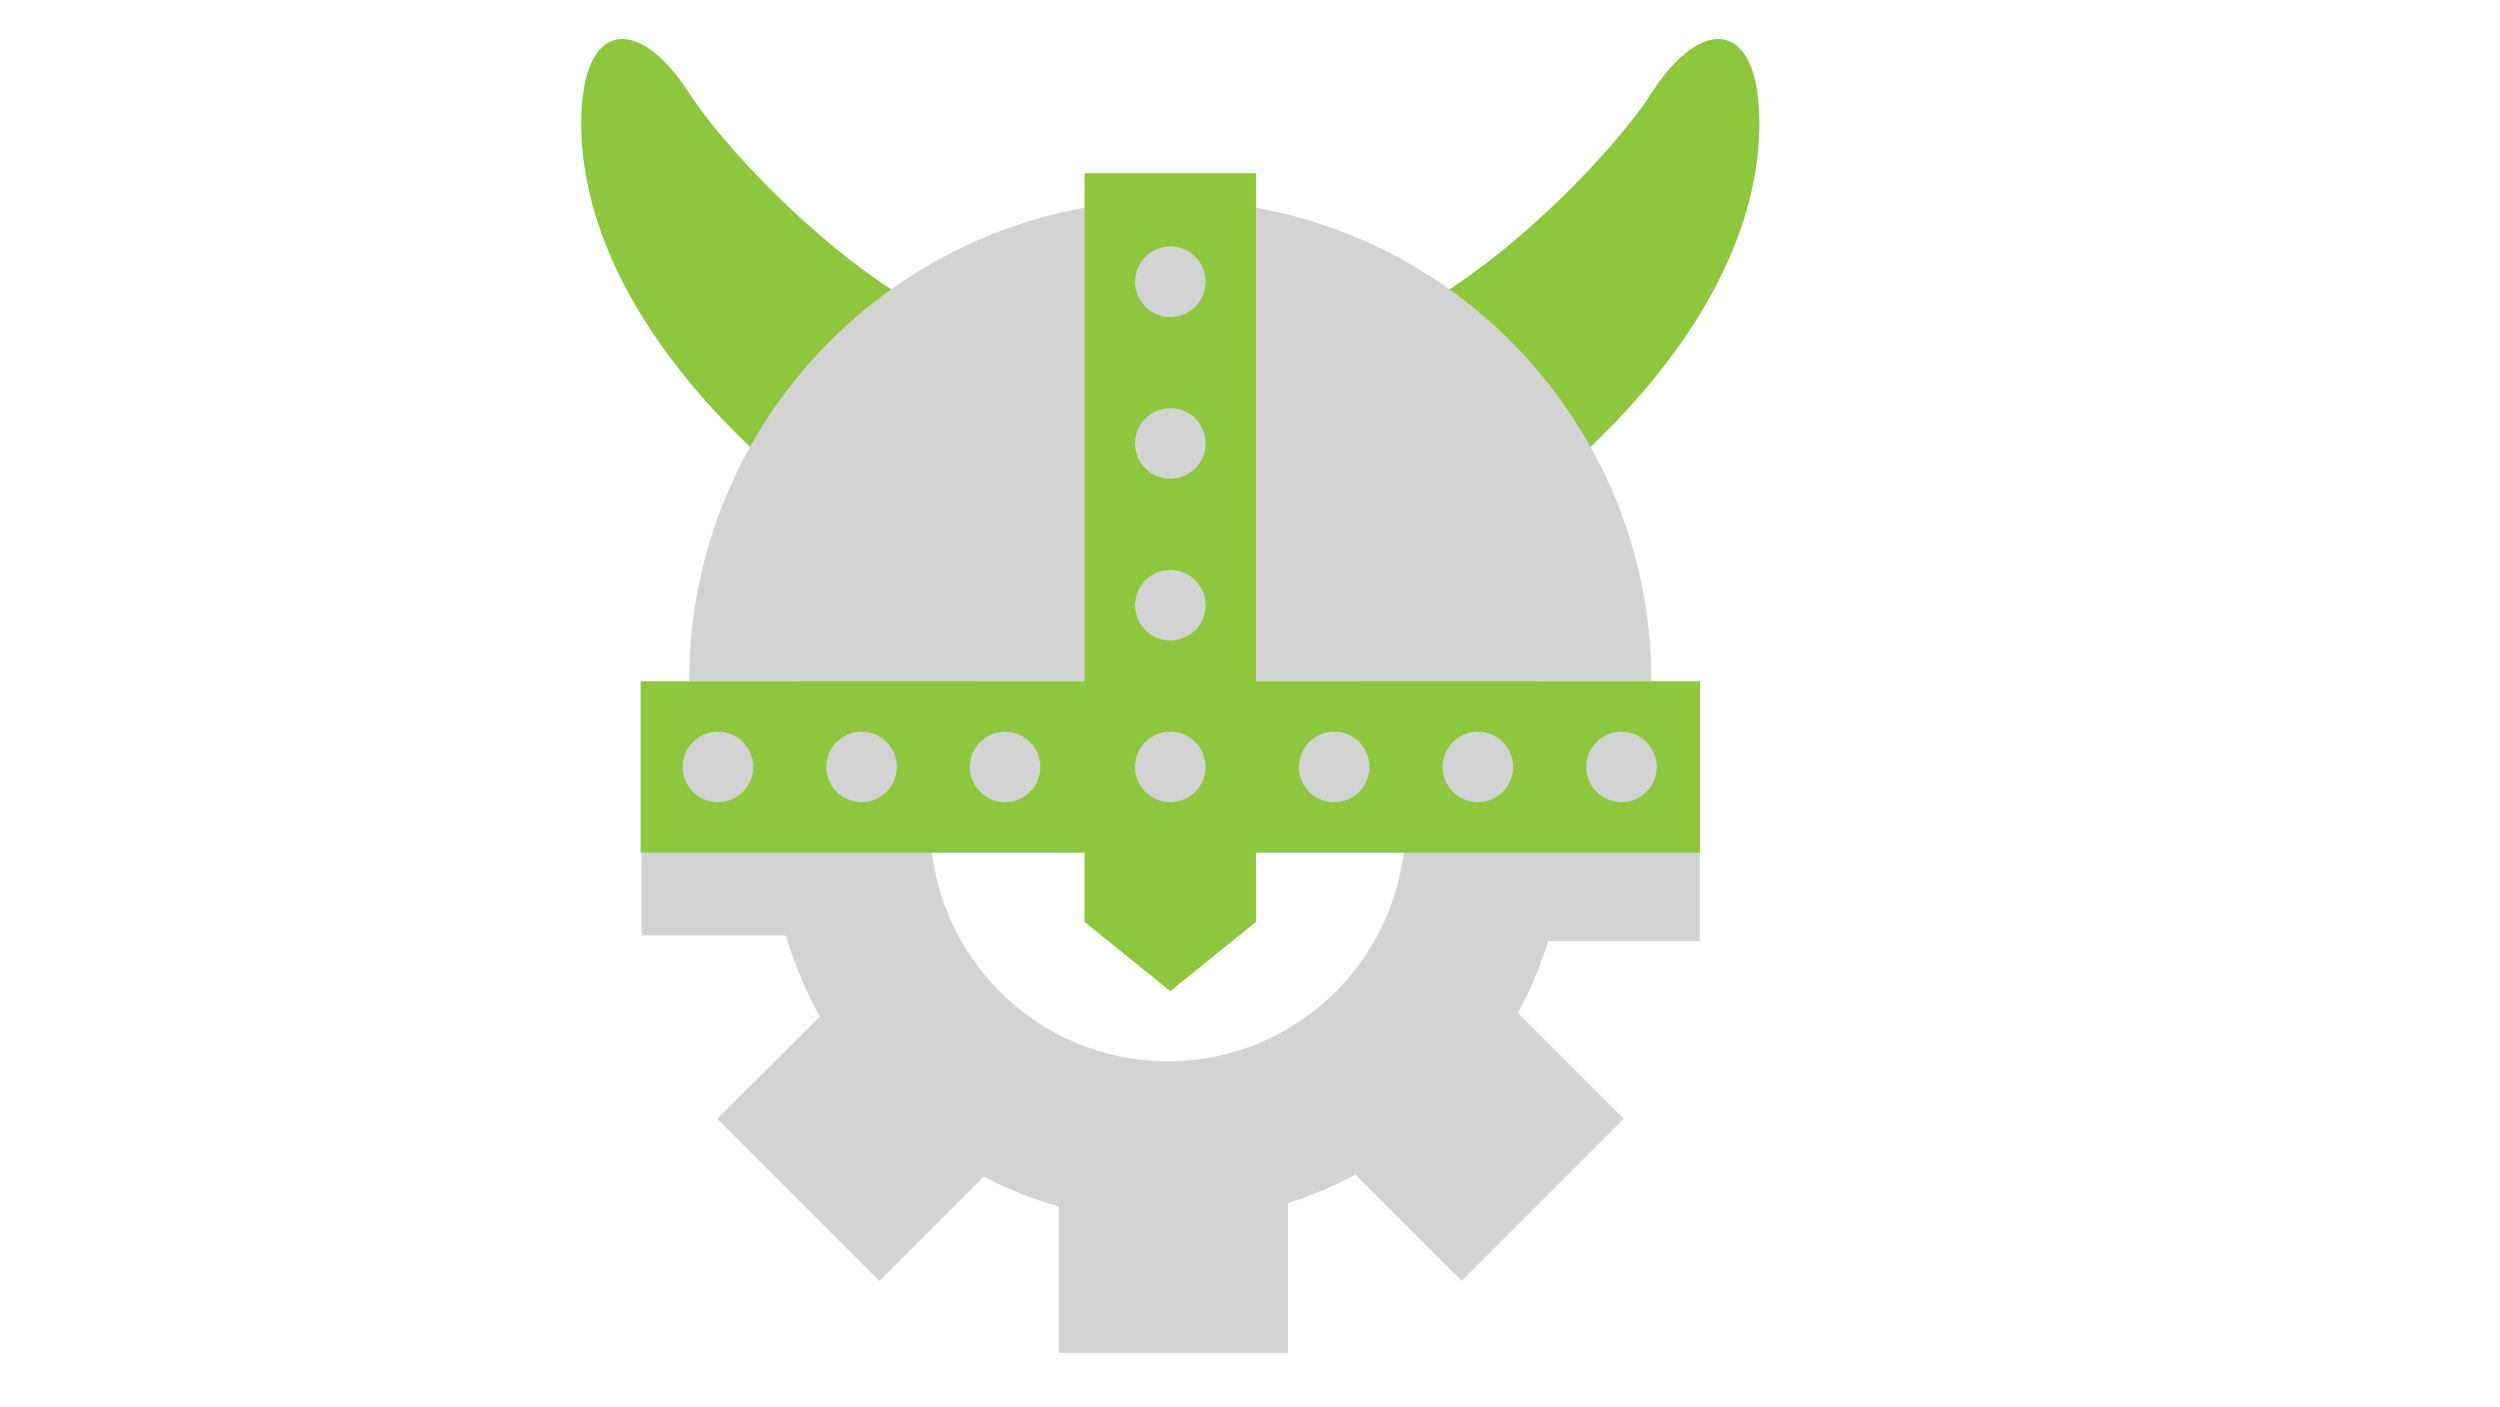
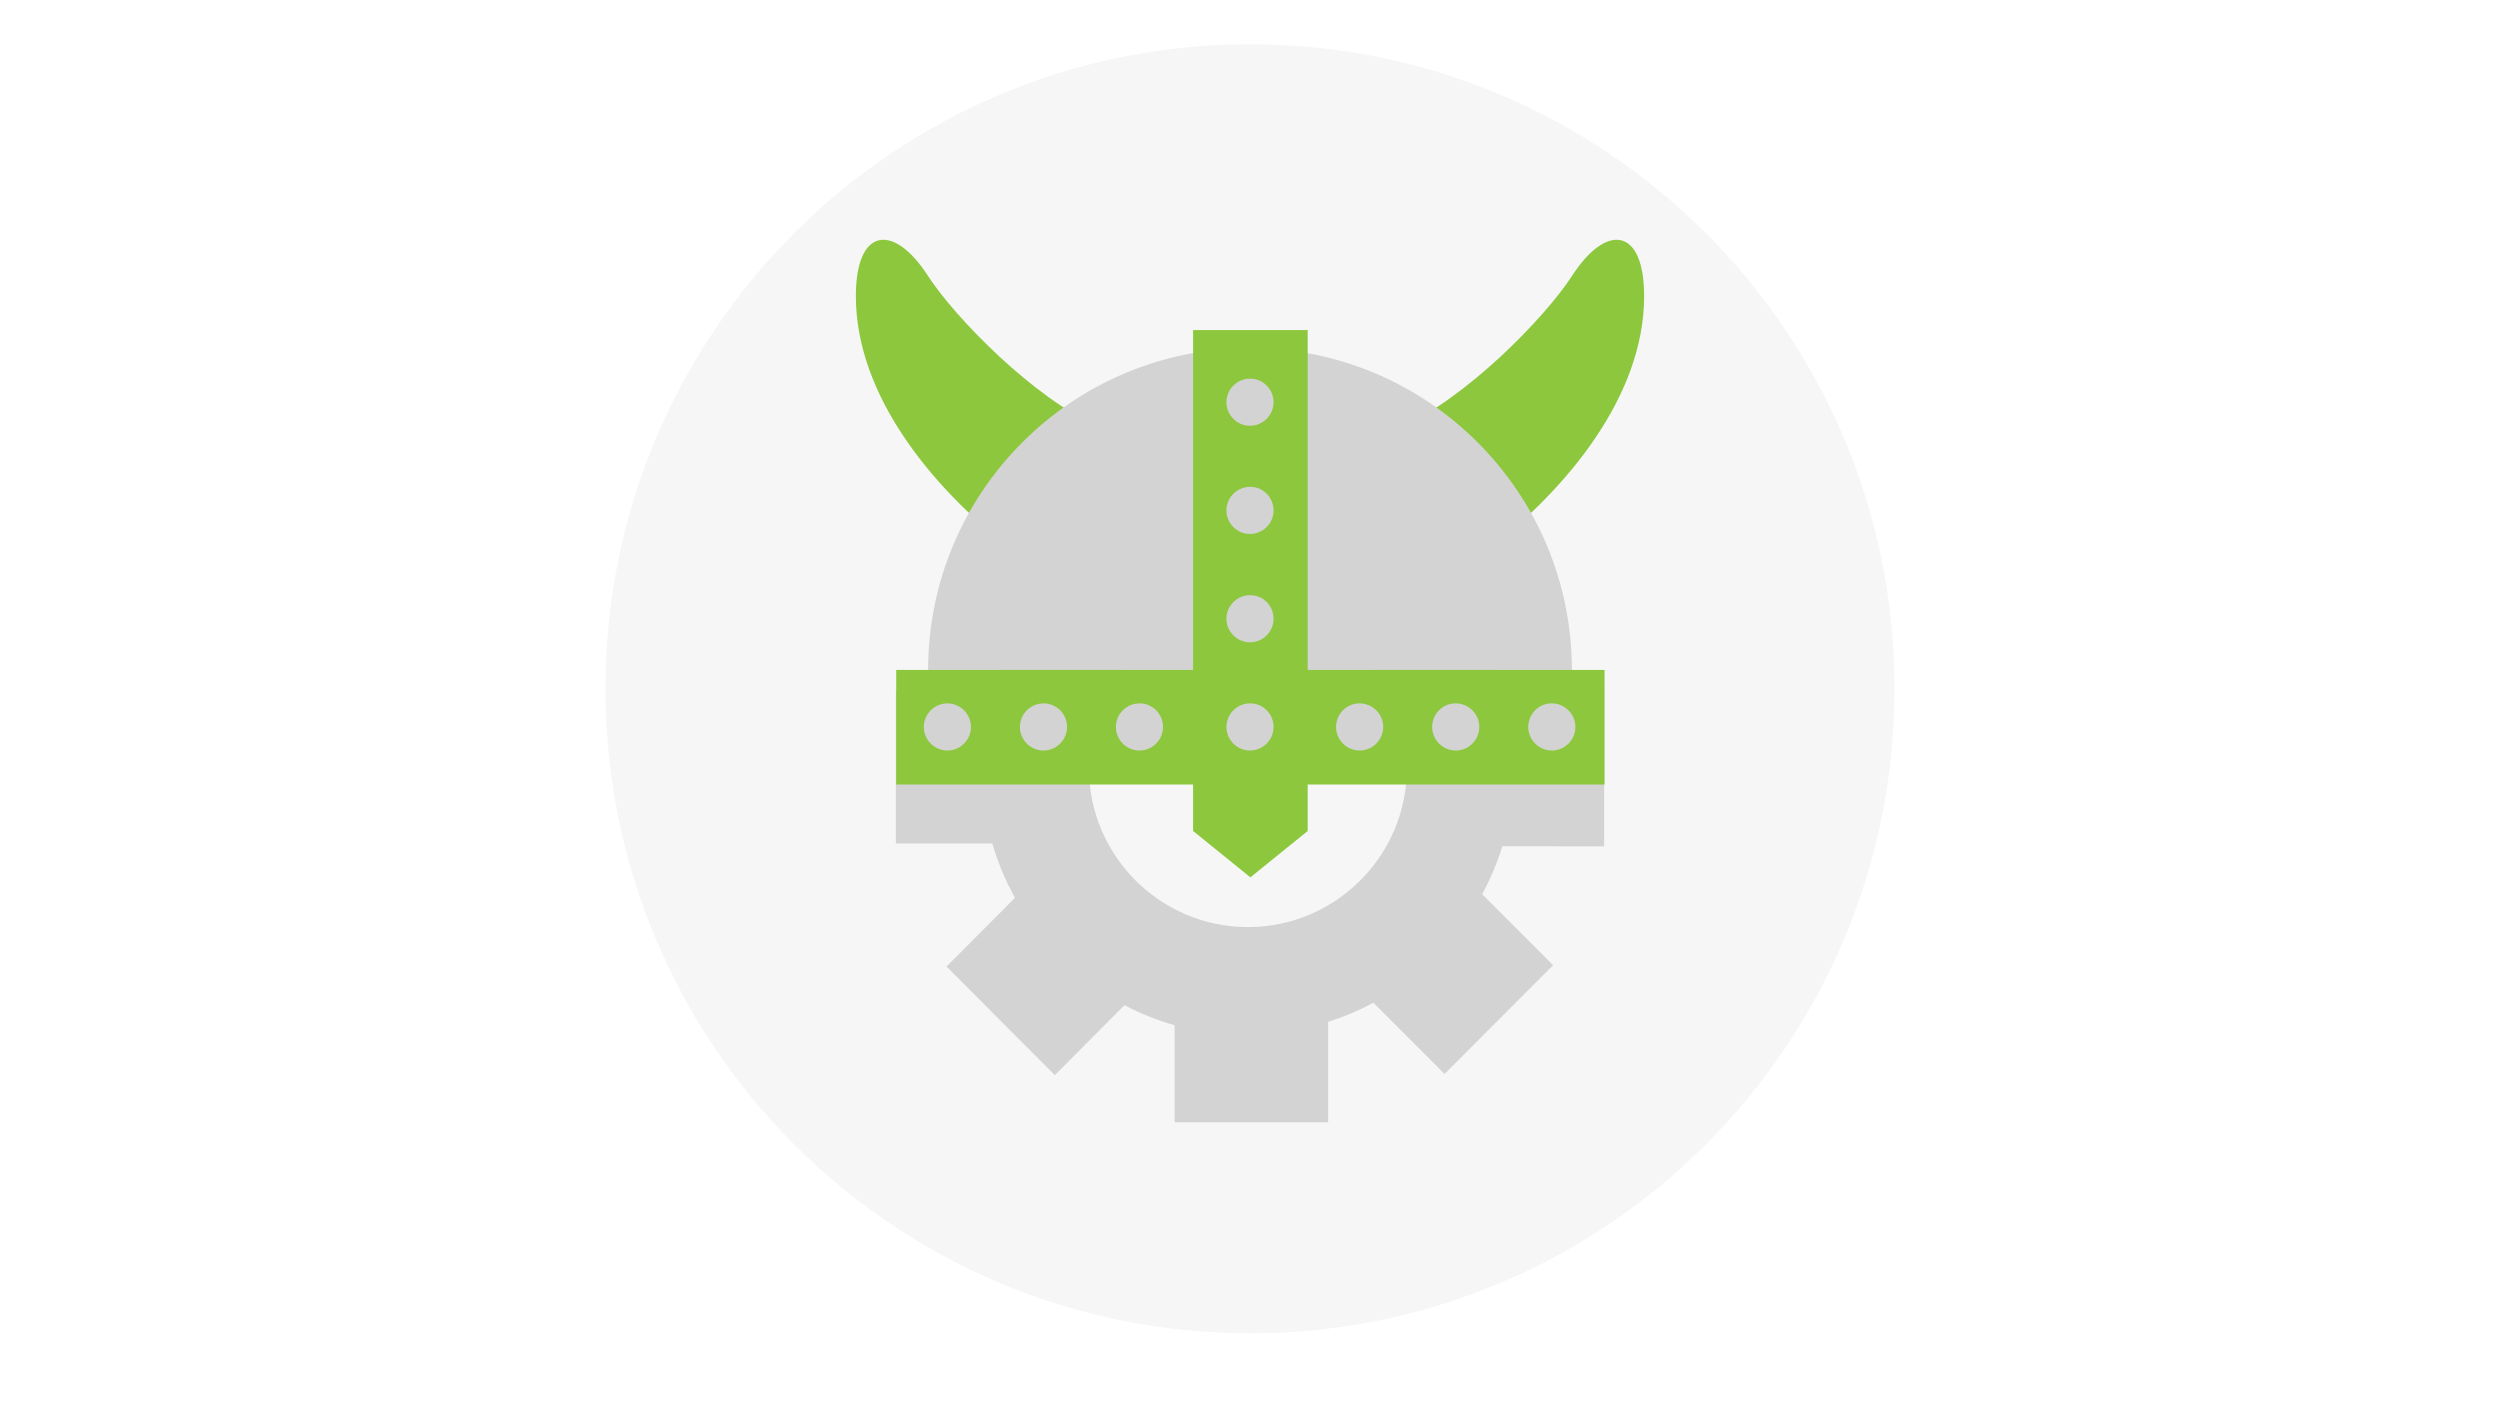
<svg xmlns="http://www.w3.org/2000/svg" version="1.1" id="Layer_1" x="0px" y="0px" viewBox="0 0 1920 1080" style="enable-background:new 0 0 1920 1080;" xml:space="preserve">
  <style type="text/css">
- 	.st0{fill:#D3D3D3;}
- 	.st1{fill:#8DC73D;}
+ 	.st0{opacity:0.56;fill:#EFEFEF;}
+ 	.st1{fill:#D3D3D3;}
+ 	.st2{fill:#8DC73D;}
</style>
  <g>
+     <circle class="st0" cx="960" cy="529" r="495" />
    <g>
-       <path class="st0" d="M1292.6,722.8h12.9v-12.9V559.6v-12.9h-12.9h-102.3c-6-20.6-14.2-40.5-24.5-59.4l72.2-72.2l9.1-9.1l-9.1-9.1    l-106.3-106.3l-9.1-9.1l-9.1,9.1l-72.5,72.5c-17.9-9.6-36.7-17.4-56.1-23.2V239v-12.9h-12.9H821.7h-12.9V239v100.7    c-18.4,5.5-36.3,12.8-53.3,21.7l-71-71l-9.1-9.1l-9.1,9.1L560,396.8l-9.1,9.1l9.1,9.1l69.5,69.5c-10.3,18.5-18.6,37.9-24.7,57.9    h-99.2h-12.9v12.9v150.3v12.9h12.9h98c6.3,21.6,15,42.4,26,62.2L560,850.1l-9.1,9.1l9.1,9.1l106.3,106.3l9.1,9.1l9.1-9.1l71-71    c18.3,9.6,37.6,17.3,57.6,23v99.5v12.9H826h150.3h12.9v-12.9V924c17.9-5.7,35.2-13,51.8-21.9l72.5,72.5l9.1,9.1l9.1-9.1    l106.3-106.3l9.1-9.1l-9.1-9.1l-72.2-72.2c9.6-17.6,17.3-36.1,23.2-55.1L1292.6,722.8L1292.6,722.8z M1079.4,632.6    c0,100.6-81.9,182.5-182.5,182.5s-182.5-81.9-182.5-182.5S796.2,450,896.9,450S1079.4,531.9,1079.4,632.6z" />
+       <path class="st1" d="M1223.3,650h8.7v-8.6V540.6V532h-8.7h-68.6c-4-13.8-9.5-27.1-16.4-39.8l48.4-48.4l6.1-6.1l-6.1-6.1    l-71.3-71.2l-6.1-6.1l-6.1,6.1l-48.6,48.6c-12-6.4-24.6-11.7-37.6-15.5v-66.8V318h-8.6H907.6H899v8.6v67.5    c-12.3,3.7-24.3,8.6-35.7,14.5l-47.6-47.6l-6.1-6.1l-6.1,6.1l-71.2,71.3l-6.1,6.1l6.1,6.1l46.6,46.6    c-6.9,12.4-12.5,25.4-16.6,38.8h-65.7H688v8.6v100.7v8.6h8.6h65.5c4.2,14.5,10,28.4,17.4,41.7L733,736.2l-6.1,6.1l6.1,6.1l71,71.2    l6.1,6.1l6.1-6.1l47.4-47.6c12.2,6.4,25.1,11.6,38.5,15.4v65.9v8.6h8.6h100.7h8.6v-8.6v-68.5c12-3.8,23.6-8.7,34.7-14.7l48.6,48.6    l6.1,6.1l6.1-6.1l71.2-71.3l6.1-6.1l-6.1-6.1l-48.4-48.4c6.4-11.8,11.6-24.2,15.5-36.9L1223.3,650L1223.3,650z M1080.5,589.9    c0,67.3-54.8,122.1-122.1,122.1s-122.1-54.8-122.1-122.1s54.7-122.2,122.1-122.2S1080.5,522.6,1080.5,589.9z" />
    </g>
    <g>
-       <path class="st1" d="M1071.6,245.1c74.7-32.6,165.5-125.2,196.8-173.7c39.4-61.1,82.8-55.7,82.8,23.1    c0,114.5-88.2,219.9-176.4,289.1L1071.6,245.1z" />
-       <path class="st1" d="M726,245.1c-74.7-32.6-165.5-125.2-196.8-173.7c-39.4-61.1-82.8-55.7-82.8,23.1    c0,114.5,88.2,219.9,176.4,289.1L726,245.1z" />
-       <path class="st0" d="M529.3,523.2c0-204.1,165.4-369.5,369.5-369.5s369.5,165.4,369.5,369.5H529.3z" />
+       <path class="st2" d="M1075.6,328.1c50-21.8,110.7-83.8,131.7-116.2c26.4-40.9,55.4-37.3,55.4,15.5c0,76.6-59,147.1-118,193.4    L1075.6,328.1z" />
+       <path class="st2" d="M844.4,328.1c-50-21.8-110.7-83.8-131.7-116.2c-26.4-40.9-55.4-37.3-55.4,15.5c0,76.6,59,147.1,118,193.4    L844.4,328.1z" />
+       <path class="st1" d="M712.8,514.5c0-136.6,110.7-247.2,247.2-247.2s247.2,110.7,247.2,247.2H712.8z" />
      <g>
-         <rect x="492" y="523.2" class="st1" width="813.6" height="131.7" />
-         <polygon class="st1" points="832.9,708 832.9,133 964.6,133 964.6,708 898.8,761.2    " />
-         <path class="st0" d="M925.9,216.4c0,15-12.2,27.1-27.1,27.1c-15,0-27.1-12.2-27.1-27.1c0-15,12.2-27.1,27.1-27.1     C913.8,189.2,925.9,201.4,925.9,216.4z" />
-         <path class="st0" d="M925.9,340.6c0,15-12.2,27.1-27.1,27.1c-15,0-27.1-12.2-27.1-27.1c0-15,12.2-27.1,27.1-27.1     C913.8,313.4,925.9,325.6,925.9,340.6z" />
-         <path class="st0" d="M925.9,464.8c0,15-12.2,27.1-27.1,27.1c-15,0-27.1-12.2-27.1-27.1c0-15,12.2-27.1,27.1-27.1     C913.8,437.7,925.9,449.8,925.9,464.8z" />
-         <path class="st0" d="M925.9,589c0,15-12.2,27.1-27.1,27.1c-15,0-27.1-12.2-27.1-27.1c0-15,12.2-27.1,27.1-27.1     C913.8,561.9,925.9,574.1,925.9,589z" />
-         <path class="st0" d="M799,589c0,15-12.2,27.1-27.1,27.1c-15,0-27.1-12.2-27.1-27.1c0-15,12.2-27.1,27.1-27.1     C786.9,561.9,799,574.1,799,589z" />
-         <path class="st0" d="M688.8,589c0,15-12.2,27.1-27.1,27.1c-15,0-27.1-12.2-27.1-27.1c0-15,12.2-27.1,27.1-27.1     C676.6,561.9,688.8,574.1,688.8,589z" />
-         <path class="st0" d="M578.5,589c0,15-12.2,27.1-27.1,27.1c-15,0-27.1-12.2-27.1-27.1c0-15,12.2-27.1,27.1-27.1     C566.3,561.9,578.5,574.1,578.5,589z" />
-         <path class="st0" d="M997.6,589c0,15,12.2,27.1,27.1,27.1c15,0,27.1-12.2,27.1-27.1c0-15-12.2-27.1-27.1-27.1     C1009.7,561.9,997.6,574.1,997.6,589z" />
-         <path class="st0" d="M1107.9,589c0,15,12.2,27.1,27.1,27.1c15,0,27.1-12.2,27.1-27.1c0-15-12.2-27.1-27.1-27.1     C1120,561.9,1107.9,574.1,1107.9,589z" />
-         <path class="st0" d="M1218.2,589c0,15,12.2,27.1,27.1,27.1c15,0,27.1-12.2,27.1-27.1c0-15-12.2-27.1-27.1-27.1     C1230.3,561.9,1218.2,574.1,1218.2,589z" />
+         <rect x="688.3" y="514.5" class="st2" width="544" height="88" />
+         <polygon class="st2" points="916.3,638.2 916.3,253.5 1004.3,253.5 1004.3,638.2 960.3,673.8    " />
+         <path class="st1" d="M978.1,308.9c0,10-8.2,18.1-18.1,18.1c-10,0-18.1-8.2-18.1-18.1c0-10,8.2-18.1,18.1-18.1     C970,290.7,978.1,298.9,978.1,308.9z" />
+         <path class="st1" d="M978.1,392c0,10-8.2,18.1-18.1,18.1c-10,0-18.1-8.2-18.1-18.1c0-10,8.2-18.1,18.1-18.1     C970,373.8,978.1,382,978.1,392z" />
+         <path class="st1" d="M978.1,475.2c0,10-8.2,18.1-18.1,18.1c-10,0-18.1-8.2-18.1-18.1c0-10,8.2-18.1,18.1-18.1     C970,457,978.1,465.1,978.1,475.2z" />
+         <path class="st1" d="M978.1,558.3c0,10-8.2,18.1-18.1,18.1c-10,0-18.1-8.2-18.1-18.1c0-10,8.2-18.1,18.1-18.1     C970,540.1,978.1,548.3,978.1,558.3z" />
+         <path class="st1" d="M893.2,558.3c0,10-8.2,18.1-18.1,18.1c-10,0-18.1-8.2-18.1-18.1c0-10,8.2-18.1,18.1-18.1     C885.1,540.1,893.2,548.3,893.2,558.3z" />
+         <path class="st1" d="M819.5,558.3c0,10-8.2,18.1-18.1,18.1c-10,0-18.1-8.2-18.1-18.1c0-10,8.2-18.1,18.1-18.1     C811.3,540.1,819.5,548.3,819.5,558.3z" />
+         <path class="st1" d="M745.7,558.3c0,10-8.2,18.1-18.1,18.1c-10,0-18.1-8.2-18.1-18.1c0-10,8.2-18.1,18.1-18.1     S745.7,548.3,745.7,558.3z" />
+         <path class="st1" d="M1026.1,558.3c0,10,8.2,18.1,18.1,18.1c10,0,18.1-8.2,18.1-18.1c0-10-8.2-18.1-18.1-18.1     C1034.2,540.1,1026.1,548.3,1026.1,558.3z" />
+         <path class="st1" d="M1099.9,558.3c0,10,8.2,18.1,18.1,18.1c10,0,18.1-8.2,18.1-18.1c0-10-8.2-18.1-18.1-18.1     C1108,540.1,1099.9,548.3,1099.9,558.3z" />
+         <path class="st1" d="M1173.7,558.3c0,10,8.2,18.1,18.1,18.1c10,0,18.1-8.2,18.1-18.1c0-10-8.2-18.1-18.1-18.1     C1181.8,540.1,1173.7,548.3,1173.7,558.3z" />
      </g>
    </g>
  </g>
</svg>
